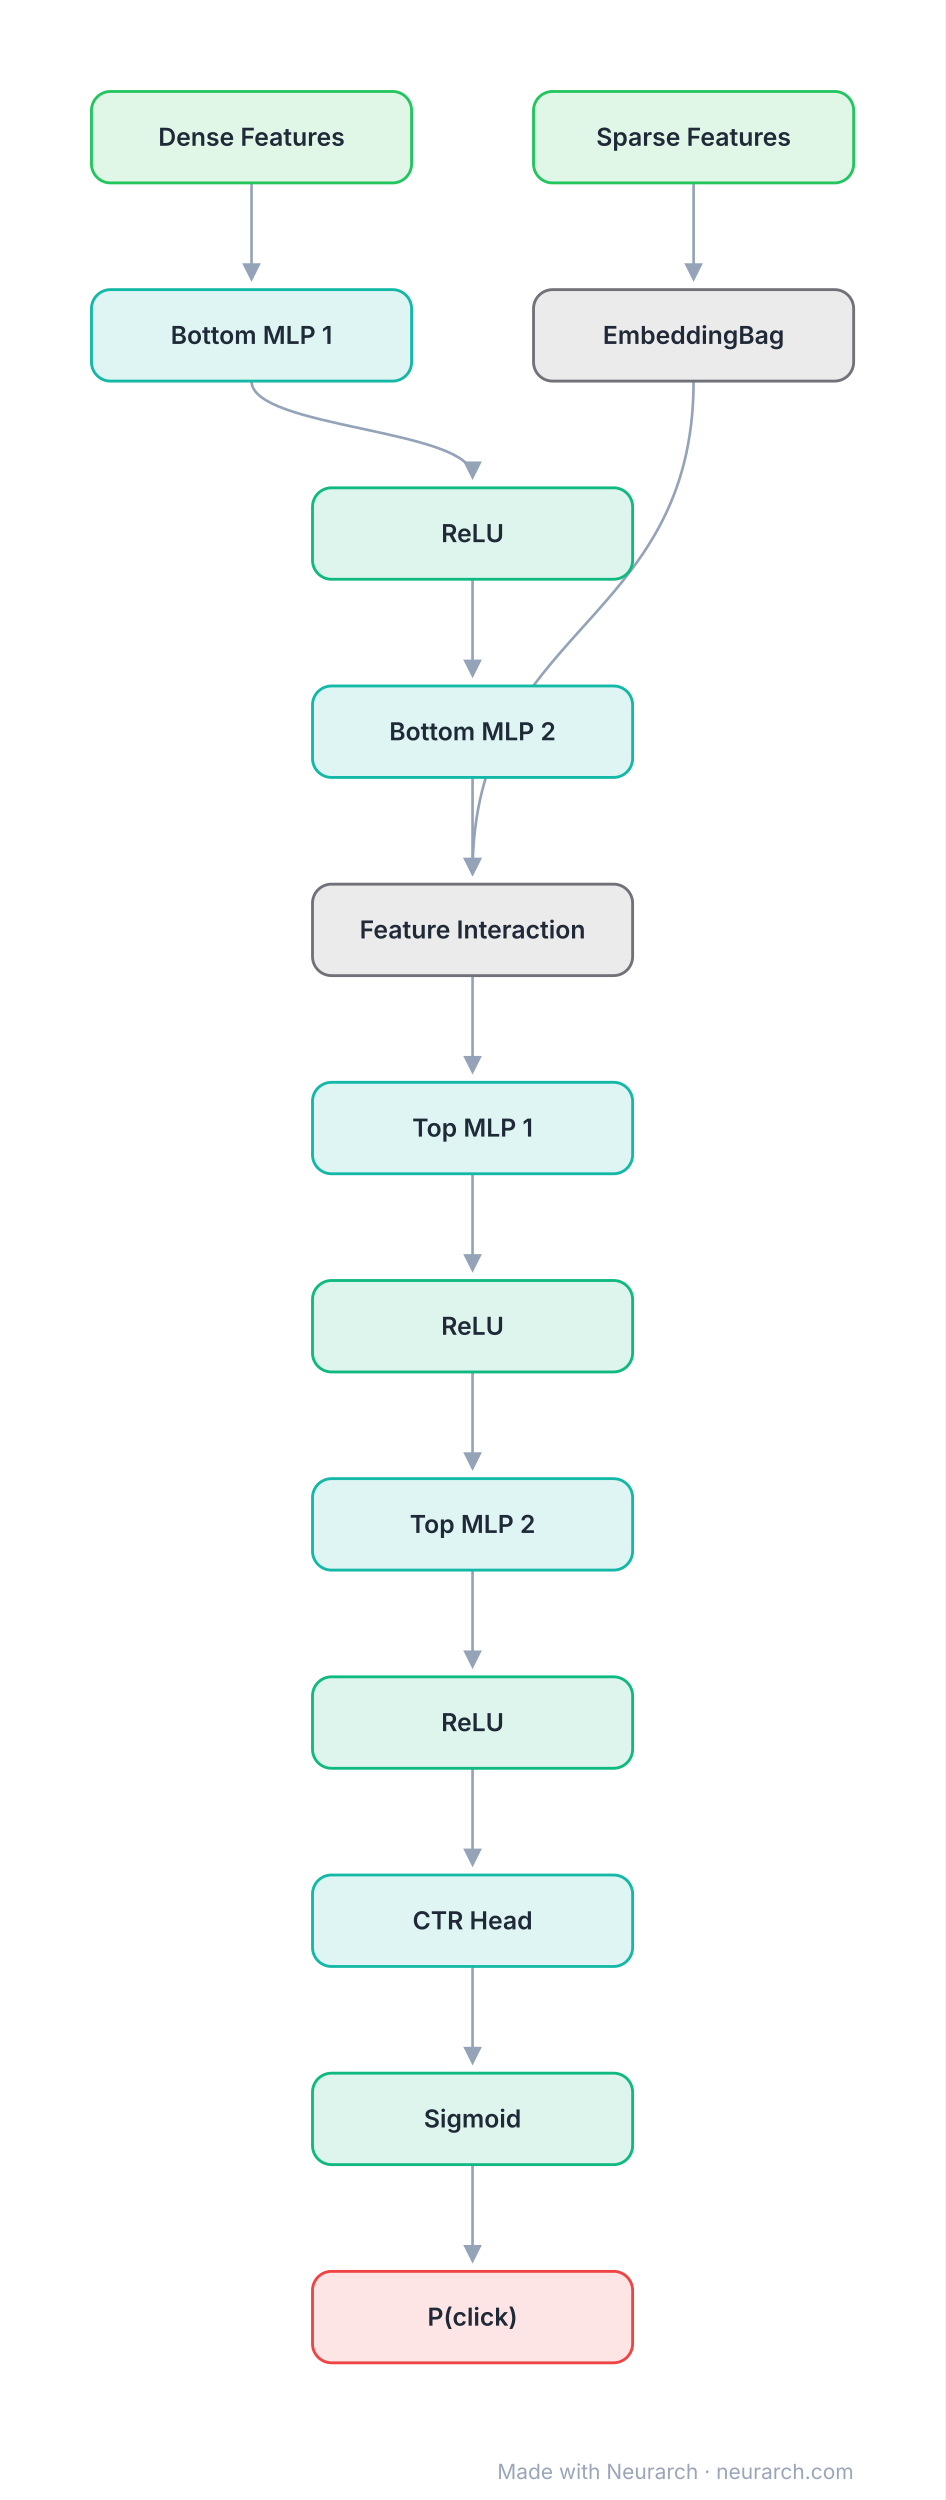
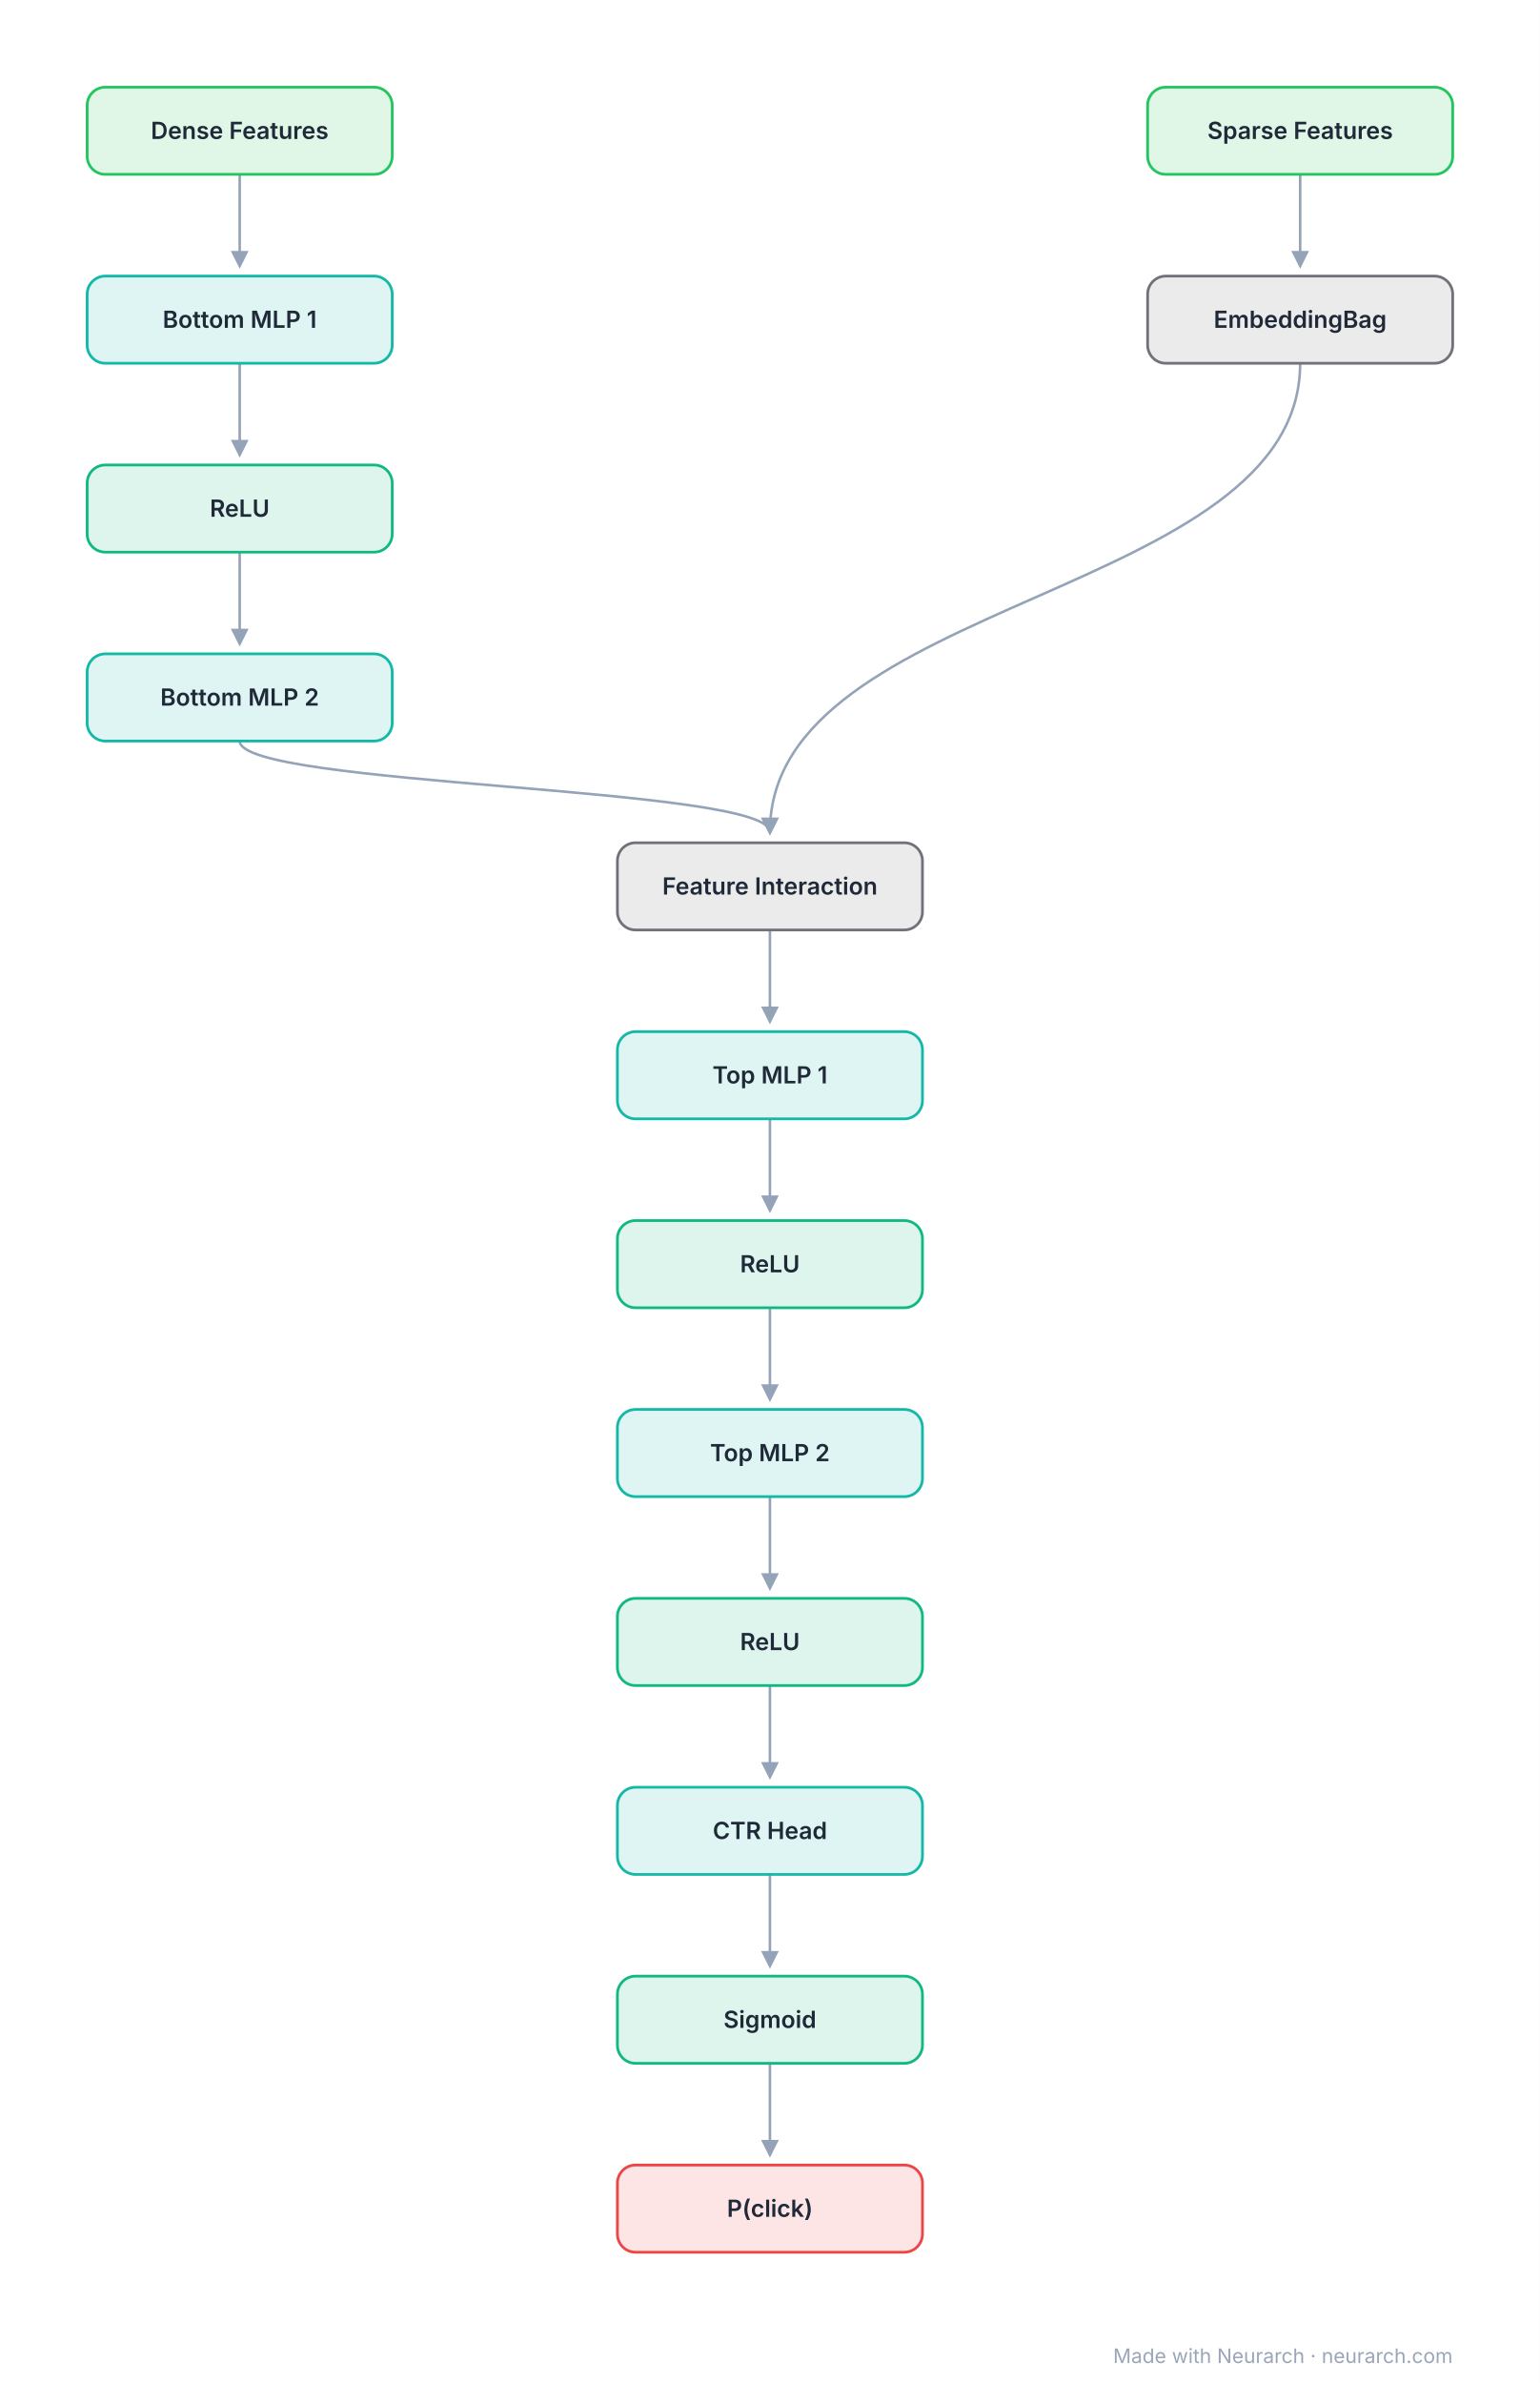
- <svg xmlns="http://www.w3.org/2000/svg" width="496" height="1312" viewBox="0 0 496 1312" font-family="-apple-system, 'Segoe UI', Inter, Helvetica, Arial, sans-serif">
+ <svg xmlns="http://www.w3.org/2000/svg" width="848" height="1312" viewBox="0 0 848 1312" font-family="-apple-system, 'Segoe UI', Inter, Helvetica, Arial, sans-serif">
  <defs>
    <marker id="arrow" viewBox="0 0 10 10" refX="8" refY="5" markerWidth="7" markerHeight="7" orient="auto-start-reverse">
      <path d="M0,0 L10,5 L0,10 z" fill="#94a3b8" />
    </marker>
  </defs>
-   <rect x="0" y="0" width="496" height="1312" fill="#ffffff" />
+   <rect x="0" y="0" width="848" height="1312" fill="#ffffff" />
  <path d="M132.0,96.0 C132.0,121.0 132.0,121.0 132.0,146.0" fill="none" stroke="#94a3b8" stroke-width="1.4" marker-end="url(#arrow)" />
-   <path d="M132.0,200.0 C132.0,225.0 248.0,225.0 248.0,250.0" fill="none" stroke="#94a3b8" stroke-width="1.4" marker-end="url(#arrow)" />
-   <path d="M248.0,304.0 C248.0,329.0 248.0,329.0 248.0,354.0" fill="none" stroke="#94a3b8" stroke-width="1.4" marker-end="url(#arrow)" />
-   <path d="M364.0,96.0 C364.0,121.0 364.0,121.0 364.0,146.0" fill="none" stroke="#94a3b8" stroke-width="1.4" marker-end="url(#arrow)" />
-   <path d="M248.0,408.0 C248.0,433.0 248.0,433.0 248.0,458.0" fill="none" stroke="#94a3b8" stroke-width="1.4" marker-end="url(#arrow)" />
-   <path d="M364.0,200.0 C364.0,329.0 248.0,329.0 248.0,458.0" fill="none" stroke="#94a3b8" stroke-width="1.4" marker-end="url(#arrow)" />
-   <path d="M248.0,512.0 C248.0,537.0 248.0,537.0 248.0,562.0" fill="none" stroke="#94a3b8" stroke-width="1.4" marker-end="url(#arrow)" />
-   <path d="M248.0,616.0 C248.0,641.0 248.0,641.0 248.0,666.0" fill="none" stroke="#94a3b8" stroke-width="1.4" marker-end="url(#arrow)" />
-   <path d="M248.0,720.0 C248.0,745.0 248.0,745.0 248.0,770.0" fill="none" stroke="#94a3b8" stroke-width="1.4" marker-end="url(#arrow)" />
-   <path d="M248.0,824.0 C248.0,849.0 248.0,849.0 248.0,874.0" fill="none" stroke="#94a3b8" stroke-width="1.4" marker-end="url(#arrow)" />
-   <path d="M248.0,928.0 C248.0,953.0 248.0,953.0 248.0,978.0" fill="none" stroke="#94a3b8" stroke-width="1.4" marker-end="url(#arrow)" />
-   <path d="M248.0,1032.0 C248.0,1057.0 248.0,1057.0 248.0,1082.0" fill="none" stroke="#94a3b8" stroke-width="1.4" marker-end="url(#arrow)" />
-   <path d="M248.0,1136.0 C248.0,1161.0 248.0,1161.0 248.0,1186.0" fill="none" stroke="#94a3b8" stroke-width="1.4" marker-end="url(#arrow)" />
+   <path d="M132.0,200.0 C132.0,225.0 132.0,225.0 132.0,250.0" fill="none" stroke="#94a3b8" stroke-width="1.4" marker-end="url(#arrow)" />
+   <path d="M132.0,304.0 C132.0,329.0 132.0,329.0 132.0,354.0" fill="none" stroke="#94a3b8" stroke-width="1.4" marker-end="url(#arrow)" />
+   <path d="M716.0,96.0 C716.0,121.0 716.0,121.0 716.0,146.0" fill="none" stroke="#94a3b8" stroke-width="1.4" marker-end="url(#arrow)" />
+   <path d="M132.0,408.0 C132.0,433.0 424.0,433.0 424.0,458.0" fill="none" stroke="#94a3b8" stroke-width="1.4" marker-end="url(#arrow)" />
+   <path d="M716.0,200.0 C716.0,329.0 424.0,329.0 424.0,458.0" fill="none" stroke="#94a3b8" stroke-width="1.4" marker-end="url(#arrow)" />
+   <path d="M424.0,512.0 C424.0,537.0 424.0,537.0 424.0,562.0" fill="none" stroke="#94a3b8" stroke-width="1.4" marker-end="url(#arrow)" />
+   <path d="M424.0,616.0 C424.0,641.0 424.0,641.0 424.0,666.0" fill="none" stroke="#94a3b8" stroke-width="1.4" marker-end="url(#arrow)" />
+   <path d="M424.0,720.0 C424.0,745.0 424.0,745.0 424.0,770.0" fill="none" stroke="#94a3b8" stroke-width="1.4" marker-end="url(#arrow)" />
+   <path d="M424.0,824.0 C424.0,849.0 424.0,849.0 424.0,874.0" fill="none" stroke="#94a3b8" stroke-width="1.4" marker-end="url(#arrow)" />
+   <path d="M424.0,928.0 C424.0,953.0 424.0,953.0 424.0,978.0" fill="none" stroke="#94a3b8" stroke-width="1.4" marker-end="url(#arrow)" />
+   <path d="M424.0,1032.0 C424.0,1057.0 424.0,1057.0 424.0,1082.0" fill="none" stroke="#94a3b8" stroke-width="1.4" marker-end="url(#arrow)" />
+   <path d="M424.0,1136.0 C424.0,1161.0 424.0,1161.0 424.0,1186.0" fill="none" stroke="#94a3b8" stroke-width="1.4" marker-end="url(#arrow)" />
  <rect x="48.0" y="48.0" width="168" height="48" rx="10" fill="rgb(224, 247, 232)" stroke="#22c55e" stroke-width="1.5" />
  <text x="132.0" y="76.5" text-anchor="middle" font-size="13" font-weight="600" fill="#1f2937">Dense Features</text>
  <rect x="48.0" y="152.0" width="168" height="48" rx="10" fill="rgb(222, 245, 243)" stroke="#14b8a6" stroke-width="1.5" />
  <text x="132.0" y="180.5" text-anchor="middle" font-size="13" font-weight="600" fill="#1f2937">Bottom MLP 1</text>
-   <rect x="164.0" y="256.0" width="168" height="48" rx="10" fill="rgb(222, 245, 237)" stroke="#10b981" stroke-width="1.5" />
-   <text x="248.0" y="284.5" text-anchor="middle" font-size="13" font-weight="600" fill="#1f2937">ReLU</text>
-   <rect x="164.0" y="360.0" width="168" height="48" rx="10" fill="rgb(222, 245, 243)" stroke="#14b8a6" stroke-width="1.5" />
-   <text x="248.0" y="388.5" text-anchor="middle" font-size="13" font-weight="600" fill="#1f2937">Bottom MLP 2</text>
-   <rect x="280.0" y="48.0" width="168" height="48" rx="10" fill="rgb(224, 247, 232)" stroke="#22c55e" stroke-width="1.5" />
-   <text x="364.0" y="76.5" text-anchor="middle" font-size="13" font-weight="600" fill="#1f2937">Sparse Features</text>
-   <rect x="280.0" y="152.0" width="168" height="48" rx="10" fill="rgb(235, 235, 236)" stroke="#71717a" stroke-width="1.5" />
-   <text x="364.0" y="180.5" text-anchor="middle" font-size="13" font-weight="600" fill="#1f2937">EmbeddingBag</text>
-   <rect x="164.0" y="464.0" width="168" height="48" rx="10" fill="rgb(235, 235, 236)" stroke="#71717a" stroke-width="1.5" />
-   <text x="248.0" y="492.5" text-anchor="middle" font-size="13" font-weight="600" fill="#1f2937">Feature Interaction</text>
-   <rect x="164.0" y="568.0" width="168" height="48" rx="10" fill="rgb(222, 245, 243)" stroke="#14b8a6" stroke-width="1.5" />
-   <text x="248.0" y="596.5" text-anchor="middle" font-size="13" font-weight="600" fill="#1f2937">Top MLP 1</text>
-   <rect x="164.0" y="672.0" width="168" height="48" rx="10" fill="rgb(222, 245, 237)" stroke="#10b981" stroke-width="1.5" />
-   <text x="248.0" y="700.5" text-anchor="middle" font-size="13" font-weight="600" fill="#1f2937">ReLU</text>
-   <rect x="164.0" y="776.0" width="168" height="48" rx="10" fill="rgb(222, 245, 243)" stroke="#14b8a6" stroke-width="1.5" />
-   <text x="248.0" y="804.5" text-anchor="middle" font-size="13" font-weight="600" fill="#1f2937">Top MLP 2</text>
-   <rect x="164.0" y="880.0" width="168" height="48" rx="10" fill="rgb(222, 245, 237)" stroke="#10b981" stroke-width="1.5" />
-   <text x="248.0" y="908.5" text-anchor="middle" font-size="13" font-weight="600" fill="#1f2937">ReLU</text>
-   <rect x="164.0" y="984.0" width="168" height="48" rx="10" fill="rgb(222, 245, 243)" stroke="#14b8a6" stroke-width="1.5" />
-   <text x="248.0" y="1012.5" text-anchor="middle" font-size="13" font-weight="600" fill="#1f2937">CTR Head</text>
-   <rect x="164.0" y="1088.0" width="168" height="48" rx="10" fill="rgb(222, 245, 237)" stroke="#10b981" stroke-width="1.5" />
-   <text x="248.0" y="1116.5" text-anchor="middle" font-size="13" font-weight="600" fill="#1f2937">Sigmoid</text>
-   <rect x="164.0" y="1192.0" width="168" height="48" rx="10" fill="rgb(253, 229, 229)" stroke="#ef4444" stroke-width="1.5" />
-   <text x="248.0" y="1220.5" text-anchor="middle" font-size="13" font-weight="600" fill="#1f2937">P(click)</text>
-   <text x="448.0" y="1301.0" text-anchor="end" font-size="11" fill="#9aa6b8">Made with Neurarch · neurarch.com</text>
+   <rect x="48.0" y="256.0" width="168" height="48" rx="10" fill="rgb(222, 245, 237)" stroke="#10b981" stroke-width="1.5" />
+   <text x="132.0" y="284.5" text-anchor="middle" font-size="13" font-weight="600" fill="#1f2937">ReLU</text>
+   <rect x="48.0" y="360.0" width="168" height="48" rx="10" fill="rgb(222, 245, 243)" stroke="#14b8a6" stroke-width="1.5" />
+   <text x="132.0" y="388.5" text-anchor="middle" font-size="13" font-weight="600" fill="#1f2937">Bottom MLP 2</text>
+   <rect x="632.0" y="48.0" width="168" height="48" rx="10" fill="rgb(224, 247, 232)" stroke="#22c55e" stroke-width="1.5" />
+   <text x="716.0" y="76.5" text-anchor="middle" font-size="13" font-weight="600" fill="#1f2937">Sparse Features</text>
+   <rect x="632.0" y="152.0" width="168" height="48" rx="10" fill="rgb(235, 235, 236)" stroke="#71717a" stroke-width="1.5" />
+   <text x="716.0" y="180.5" text-anchor="middle" font-size="13" font-weight="600" fill="#1f2937">EmbeddingBag</text>
+   <rect x="340.0" y="464.0" width="168" height="48" rx="10" fill="rgb(235, 235, 236)" stroke="#71717a" stroke-width="1.5" />
+   <text x="424.0" y="492.5" text-anchor="middle" font-size="13" font-weight="600" fill="#1f2937">Feature Interaction</text>
+   <rect x="340.0" y="568.0" width="168" height="48" rx="10" fill="rgb(222, 245, 243)" stroke="#14b8a6" stroke-width="1.5" />
+   <text x="424.0" y="596.5" text-anchor="middle" font-size="13" font-weight="600" fill="#1f2937">Top MLP 1</text>
+   <rect x="340.0" y="672.0" width="168" height="48" rx="10" fill="rgb(222, 245, 237)" stroke="#10b981" stroke-width="1.5" />
+   <text x="424.0" y="700.5" text-anchor="middle" font-size="13" font-weight="600" fill="#1f2937">ReLU</text>
+   <rect x="340.0" y="776.0" width="168" height="48" rx="10" fill="rgb(222, 245, 243)" stroke="#14b8a6" stroke-width="1.5" />
+   <text x="424.0" y="804.5" text-anchor="middle" font-size="13" font-weight="600" fill="#1f2937">Top MLP 2</text>
+   <rect x="340.0" y="880.0" width="168" height="48" rx="10" fill="rgb(222, 245, 237)" stroke="#10b981" stroke-width="1.5" />
+   <text x="424.0" y="908.5" text-anchor="middle" font-size="13" font-weight="600" fill="#1f2937">ReLU</text>
+   <rect x="340.0" y="984.0" width="168" height="48" rx="10" fill="rgb(222, 245, 243)" stroke="#14b8a6" stroke-width="1.5" />
+   <text x="424.0" y="1012.5" text-anchor="middle" font-size="13" font-weight="600" fill="#1f2937">CTR Head</text>
+   <rect x="340.0" y="1088.0" width="168" height="48" rx="10" fill="rgb(222, 245, 237)" stroke="#10b981" stroke-width="1.5" />
+   <text x="424.0" y="1116.5" text-anchor="middle" font-size="13" font-weight="600" fill="#1f2937">Sigmoid</text>
+   <rect x="340.0" y="1192.0" width="168" height="48" rx="10" fill="rgb(253, 229, 229)" stroke="#ef4444" stroke-width="1.5" />
+   <text x="424.0" y="1220.5" text-anchor="middle" font-size="13" font-weight="600" fill="#1f2937">P(click)</text>
+   <text x="800.0" y="1301.0" text-anchor="end" font-size="11" fill="#9aa6b8">Made with Neurarch · neurarch.com</text>
</svg>
